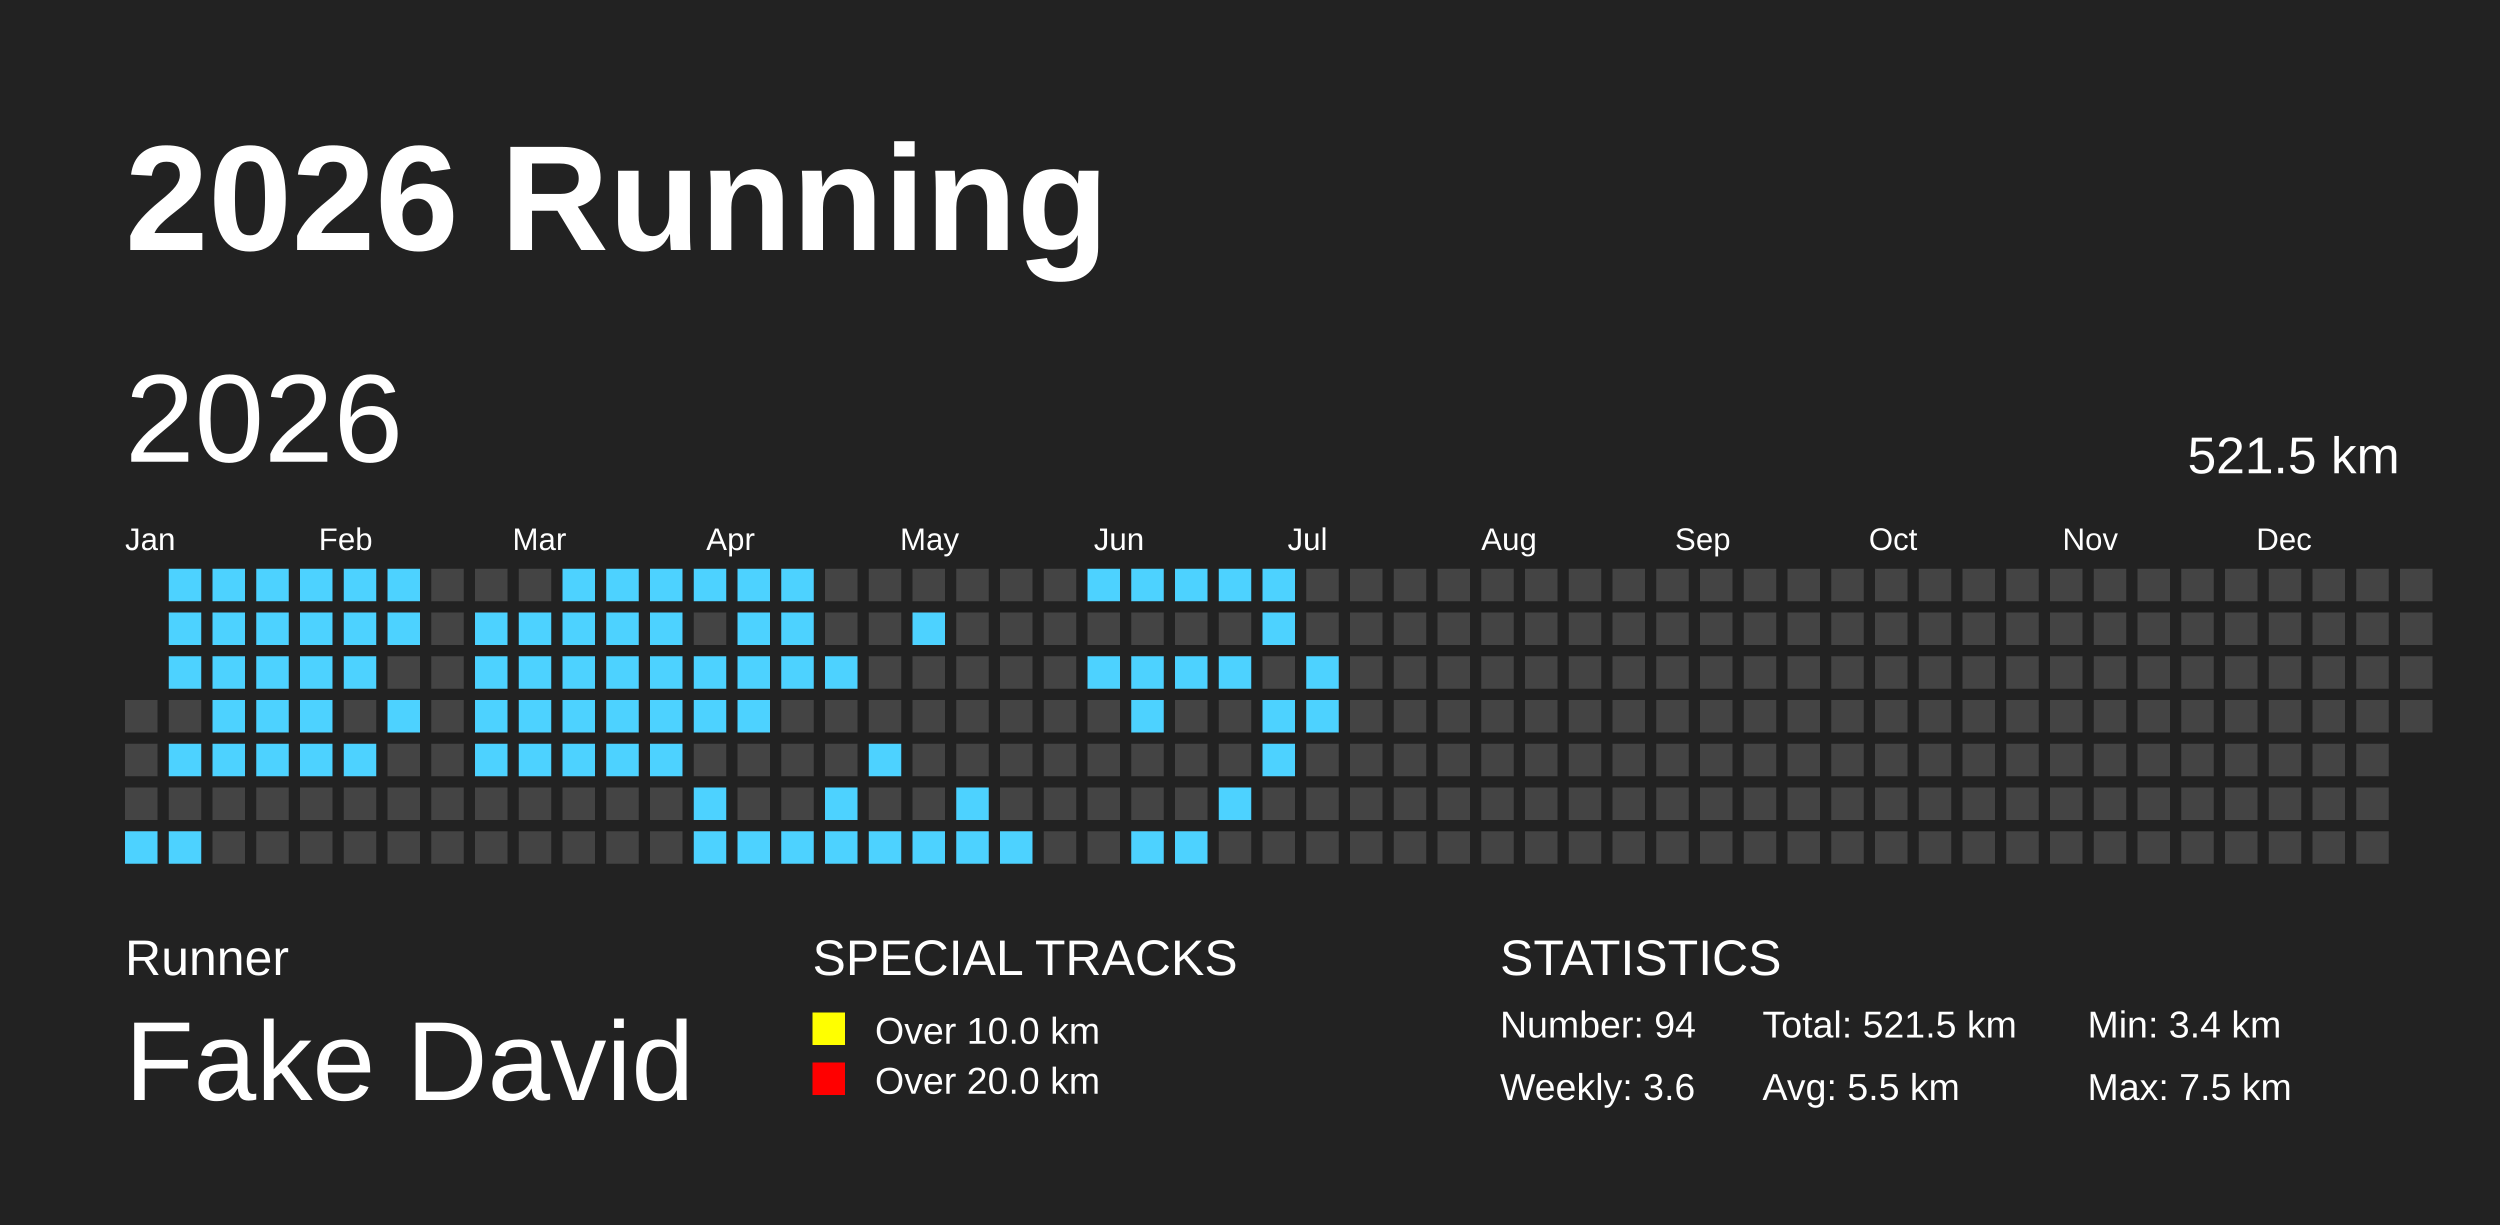
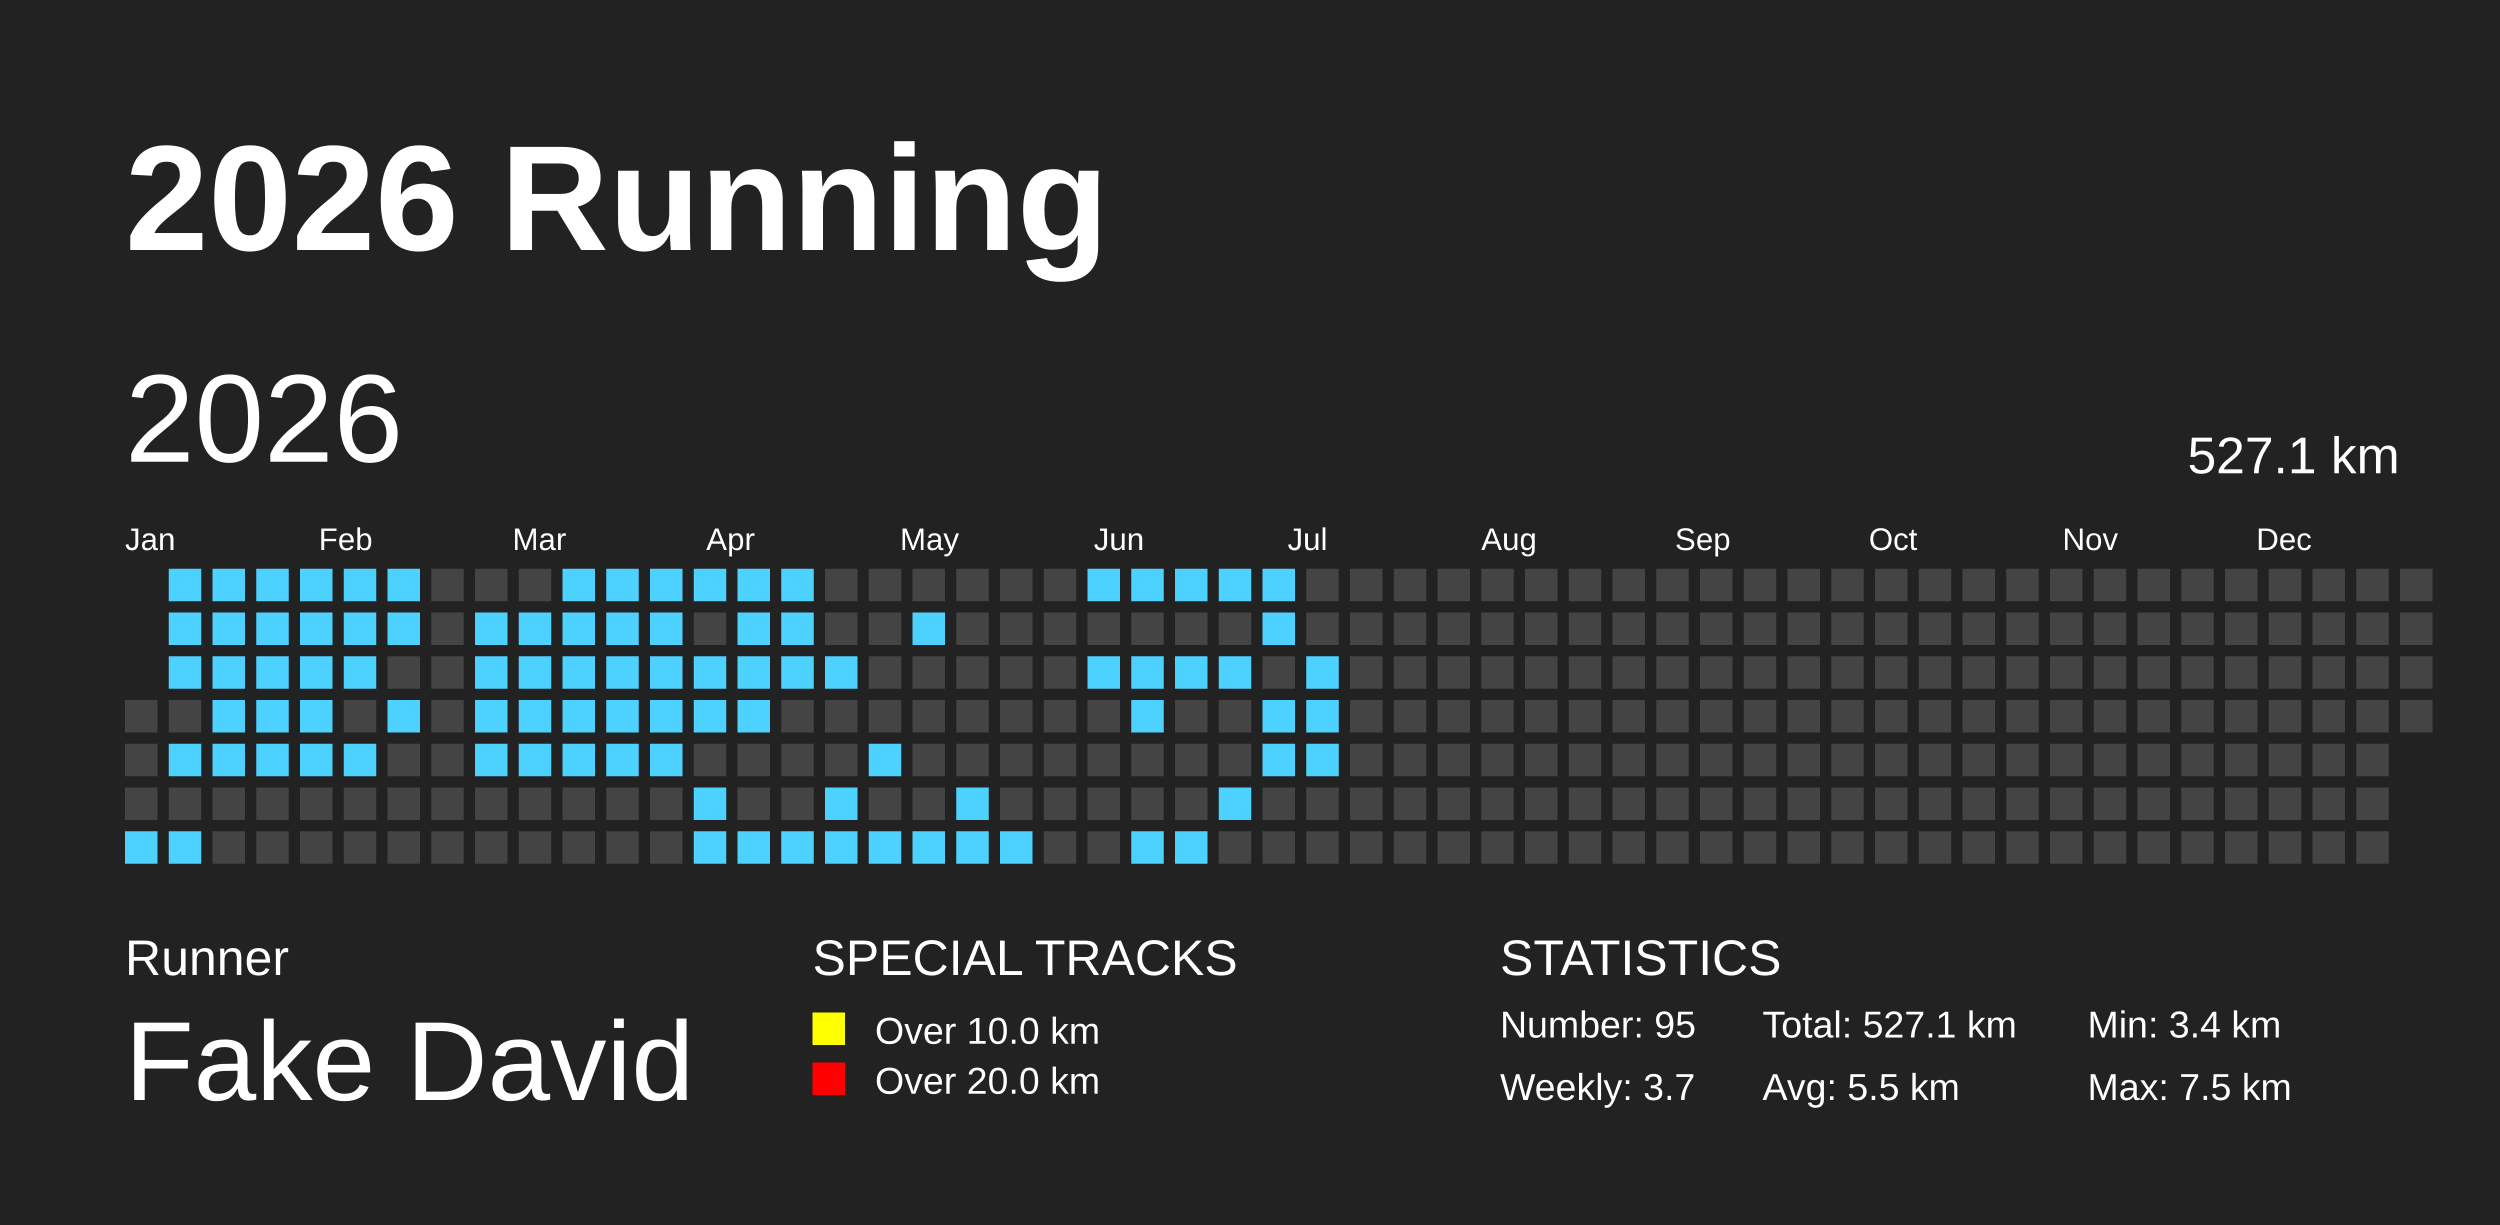
<svg xmlns="http://www.w3.org/2000/svg" baseProfile="full" height="98mm" version="1.1" viewBox="0,0,200,98" width="200mm">
  <defs />
  <rect fill="#222222" height="98" width="200" x="0" y="0" />
  <text fill="#FFFFFF" style="font-size:12px; font-family:Arial; font-weight:bold;" x="10" y="20">2026 Running</text>
  <text fill="#FFFFFF" style="font-size:4px; font-family:Arial" x="10" y="78">Runner</text>
  <text fill="#FFFFFF" style="font-size:9px; font-family:Arial" x="10" y="88">Fake David</text>
  <text fill="#FFFFFF" style="font-size:4px; font-family:Arial" x="65" y="78">SPECIAL TRACKS</text>
  <rect fill="yellow" height="2.6" width="2.6" x="65" y="81" />
  <text fill="#FFFFFF" style="font-size:3px; font-family:Arial" x="70" y="83.5">Over 10.0 km</text>
  <rect fill="red" height="2.6" width="2.6" x="65" y="85" />
  <text fill="#FFFFFF" style="font-size:3px; font-family:Arial" x="70" y="87.5">Over 20.0 km</text>
  <text fill="#FFFFFF" style="font-size:4px; font-family:Arial" x="120" y="78">STATISTICS</text>
-   <text fill="#FFFFFF" style="font-size:3px; font-family:Arial" x="120" y="83">Number: 94</text>
-   <text fill="#FFFFFF" style="font-size:3px; font-family:Arial" x="120" y="88">Weekly: 3.6</text>
-   <text fill="#FFFFFF" style="font-size:3px; font-family:Arial" x="141" y="83">Total: 521.5 km</text>
+   <text fill="#FFFFFF" style="font-size:3px; font-family:Arial" x="120" y="83">Number: 95</text>
+   <text fill="#FFFFFF" style="font-size:3px; font-family:Arial" x="120" y="88">Weekly: 3.7</text>
+   <text fill="#FFFFFF" style="font-size:3px; font-family:Arial" x="141" y="83">Total: 527.1 km</text>
  <text fill="#FFFFFF" style="font-size:3px; font-family:Arial" x="141" y="88">Avg: 5.5 km</text>
  <text fill="#FFFFFF" style="font-size:3px; font-family:Arial" x="167" y="83">Min: 3.4 km</text>
  <text fill="#FFFFFF" style="font-size:3px; font-family:Arial" x="167" y="88">Max: 7.5 km</text>
  <text dominant-baseline="hanging" fill="#FFFFFF" style="font-size:10.0px; font-family:Arial;" x="10" y="30">2026</text>
-   <text dominant-baseline="hanging" fill="#FFFFFF" style="font-size:4.125px; font-family:Arial;" x="175" y="35">521.5 km</text>
+   <text dominant-baseline="hanging" fill="#FFFFFF" style="font-size:4.125px; font-family:Arial;" x="175" y="35">527.1 km</text>
  <text fill="#FFFFFF" style="font-size:2.5px; font-family:Arial" x="10.0" y="44">Jan</text>
  <text fill="#FFFFFF" style="font-size:2.5px; font-family:Arial" x="25.5" y="44">Feb</text>
  <text fill="#FFFFFF" style="font-size:2.5px; font-family:Arial" x="41.0" y="44">Mar</text>
  <text fill="#FFFFFF" style="font-size:2.5px; font-family:Arial" x="56.5" y="44">Apr</text>
  <text fill="#FFFFFF" style="font-size:2.5px; font-family:Arial" x="72.0" y="44">May</text>
  <text fill="#FFFFFF" style="font-size:2.5px; font-family:Arial" x="87.5" y="44">Jun</text>
  <text fill="#FFFFFF" style="font-size:2.5px; font-family:Arial" x="103.0" y="44">Jul</text>
  <text fill="#FFFFFF" style="font-size:2.5px; font-family:Arial" x="118.5" y="44">Aug</text>
  <text fill="#FFFFFF" style="font-size:2.5px; font-family:Arial" x="134.0" y="44">Sep</text>
  <text fill="#FFFFFF" style="font-size:2.5px; font-family:Arial" x="149.5" y="44">Oct</text>
  <text fill="#FFFFFF" style="font-size:2.5px; font-family:Arial" x="165.0" y="44">Nov</text>
  <text fill="#FFFFFF" style="font-size:2.5px; font-family:Arial" x="180.5" y="44">Dec</text>
  <rect fill="#444444" height="2.6" width="2.6" x="10.0" y="56.0" />
  <rect fill="#444444" height="2.6" width="2.6" x="10.0" y="59.5" />
  <rect fill="#444444" height="2.6" width="2.6" x="10.0" y="63.0" />
  <rect fill="#4DD2FF" height="2.6" width="2.6" x="10.0" y="66.5" />
  <rect fill="#4DD2FF" height="2.6" width="2.6" x="13.5" y="45.5" />
  <rect fill="#4DD2FF" height="2.6" width="2.6" x="13.5" y="49.0" />
  <rect fill="#4DD2FF" height="2.6" width="2.6" x="13.5" y="52.5" />
  <rect fill="#444444" height="2.6" width="2.6" x="13.5" y="56.0" />
  <rect fill="#4DD2FF" height="2.6" width="2.6" x="13.5" y="59.5" />
  <rect fill="#444444" height="2.6" width="2.6" x="13.5" y="63.0" />
  <rect fill="#4DD2FF" height="2.6" width="2.6" x="13.5" y="66.5" />
  <rect fill="#4DD2FF" height="2.6" width="2.6" x="17.0" y="45.5" />
  <rect fill="#4DD2FF" height="2.6" width="2.6" x="17.0" y="49.0" />
  <rect fill="#4DD2FF" height="2.6" width="2.6" x="17.0" y="52.5" />
  <rect fill="#4DD2FF" height="2.6" width="2.6" x="17.0" y="56.0" />
  <rect fill="#4DD2FF" height="2.6" width="2.6" x="17.0" y="59.5" />
  <rect fill="#444444" height="2.6" width="2.6" x="17.0" y="63.0" />
  <rect fill="#444444" height="2.6" width="2.6" x="17.0" y="66.5" />
  <rect fill="#4DD2FF" height="2.6" width="2.6" x="20.5" y="45.5" />
  <rect fill="#4DD2FF" height="2.6" width="2.6" x="20.5" y="49.0" />
  <rect fill="#4DD2FF" height="2.6" width="2.6" x="20.5" y="52.5" />
  <rect fill="#4DD2FF" height="2.6" width="2.6" x="20.5" y="56.0" />
  <rect fill="#4DD2FF" height="2.6" width="2.6" x="20.5" y="59.5" />
  <rect fill="#444444" height="2.6" width="2.6" x="20.5" y="63.0" />
  <rect fill="#444444" height="2.6" width="2.6" x="20.5" y="66.5" />
  <rect fill="#4DD2FF" height="2.6" width="2.6" x="24.0" y="45.5" />
  <rect fill="#4DD2FF" height="2.6" width="2.6" x="24.0" y="49.0" />
  <rect fill="#4DD2FF" height="2.6" width="2.6" x="24.0" y="52.5" />
  <rect fill="#4DD2FF" height="2.6" width="2.6" x="24.0" y="56.0" />
  <rect fill="#4DD2FF" height="2.6" width="2.6" x="24.0" y="59.5" />
  <rect fill="#444444" height="2.6" width="2.6" x="24.0" y="63.0" />
  <rect fill="#444444" height="2.6" width="2.6" x="24.0" y="66.5" />
  <rect fill="#4DD2FF" height="2.6" width="2.6" x="27.5" y="45.5" />
  <rect fill="#4DD2FF" height="2.6" width="2.6" x="27.5" y="49.0" />
  <rect fill="#4DD2FF" height="2.6" width="2.6" x="27.5" y="52.5" />
  <rect fill="#444444" height="2.6" width="2.6" x="27.5" y="56.0" />
  <rect fill="#4DD2FF" height="2.6" width="2.6" x="27.5" y="59.5" />
  <rect fill="#444444" height="2.6" width="2.6" x="27.5" y="63.0" />
  <rect fill="#444444" height="2.6" width="2.6" x="27.5" y="66.5" />
  <rect fill="#4DD2FF" height="2.6" width="2.6" x="31.0" y="45.5" />
  <rect fill="#4DD2FF" height="2.6" width="2.6" x="31.0" y="49.0" />
  <rect fill="#444444" height="2.6" width="2.6" x="31.0" y="52.5" />
  <rect fill="#4DD2FF" height="2.6" width="2.6" x="31.0" y="56.0" />
  <rect fill="#444444" height="2.6" width="2.6" x="31.0" y="59.5" />
  <rect fill="#444444" height="2.6" width="2.6" x="31.0" y="63.0" />
  <rect fill="#444444" height="2.6" width="2.6" x="31.0" y="66.5" />
  <rect fill="#444444" height="2.6" width="2.6" x="34.5" y="45.5" />
  <rect fill="#444444" height="2.6" width="2.6" x="34.5" y="49.0" />
  <rect fill="#444444" height="2.6" width="2.6" x="34.5" y="52.5" />
  <rect fill="#444444" height="2.6" width="2.6" x="34.5" y="56.0" />
  <rect fill="#444444" height="2.6" width="2.6" x="34.5" y="59.5" />
  <rect fill="#444444" height="2.6" width="2.6" x="34.5" y="63.0" />
  <rect fill="#444444" height="2.6" width="2.6" x="34.5" y="66.5" />
  <rect fill="#444444" height="2.6" width="2.6" x="38.0" y="45.5" />
  <rect fill="#4DD2FF" height="2.6" width="2.6" x="38.0" y="49.0" />
  <rect fill="#4DD2FF" height="2.6" width="2.6" x="38.0" y="52.5" />
  <rect fill="#4DD2FF" height="2.6" width="2.6" x="38.0" y="56.0" />
  <rect fill="#4DD2FF" height="2.6" width="2.6" x="38.0" y="59.5" />
  <rect fill="#444444" height="2.6" width="2.6" x="38.0" y="63.0" />
  <rect fill="#444444" height="2.6" width="2.6" x="38.0" y="66.5" />
  <rect fill="#444444" height="2.6" width="2.6" x="41.5" y="45.5" />
  <rect fill="#4DD2FF" height="2.6" width="2.6" x="41.5" y="49.0" />
  <rect fill="#4DD2FF" height="2.6" width="2.6" x="41.5" y="52.5" />
  <rect fill="#4DD2FF" height="2.6" width="2.6" x="41.5" y="56.0" />
  <rect fill="#4DD2FF" height="2.6" width="2.6" x="41.5" y="59.5" />
  <rect fill="#444444" height="2.6" width="2.6" x="41.5" y="63.0" />
  <rect fill="#444444" height="2.6" width="2.6" x="41.5" y="66.5" />
  <rect fill="#4DD2FF" height="2.6" width="2.6" x="45.0" y="45.5" />
  <rect fill="#4DD2FF" height="2.6" width="2.6" x="45.0" y="49.0" />
  <rect fill="#4DD2FF" height="2.6" width="2.6" x="45.0" y="52.5" />
  <rect fill="#4DD2FF" height="2.6" width="2.6" x="45.0" y="56.0" />
  <rect fill="#4DD2FF" height="2.6" width="2.6" x="45.0" y="59.5" />
  <rect fill="#444444" height="2.6" width="2.6" x="45.0" y="63.0" />
  <rect fill="#444444" height="2.6" width="2.6" x="45.0" y="66.5" />
  <rect fill="#4DD2FF" height="2.6" width="2.6" x="48.5" y="45.5" />
  <rect fill="#4DD2FF" height="2.6" width="2.6" x="48.5" y="49.0" />
  <rect fill="#4DD2FF" height="2.6" width="2.6" x="48.5" y="52.5" />
  <rect fill="#4DD2FF" height="2.6" width="2.6" x="48.5" y="56.0" />
  <rect fill="#4DD2FF" height="2.6" width="2.6" x="48.5" y="59.5" />
  <rect fill="#444444" height="2.6" width="2.6" x="48.5" y="63.0" />
  <rect fill="#444444" height="2.6" width="2.6" x="48.5" y="66.5" />
  <rect fill="#4DD2FF" height="2.6" width="2.6" x="52.0" y="45.5" />
  <rect fill="#4DD2FF" height="2.6" width="2.6" x="52.0" y="49.0" />
  <rect fill="#4DD2FF" height="2.6" width="2.6" x="52.0" y="52.5" />
  <rect fill="#4DD2FF" height="2.6" width="2.6" x="52.0" y="56.0" />
  <rect fill="#4DD2FF" height="2.6" width="2.6" x="52.0" y="59.5" />
  <rect fill="#444444" height="2.6" width="2.6" x="52.0" y="63.0" />
  <rect fill="#444444" height="2.6" width="2.6" x="52.0" y="66.5" />
  <rect fill="#4DD2FF" height="2.6" width="2.6" x="55.5" y="45.5" />
  <rect fill="#444444" height="2.6" width="2.6" x="55.5" y="49.0" />
  <rect fill="#4DD2FF" height="2.6" width="2.6" x="55.5" y="52.5" />
  <rect fill="#4DD2FF" height="2.6" width="2.6" x="55.5" y="56.0" />
  <rect fill="#444444" height="2.6" width="2.6" x="55.5" y="59.5" />
  <rect fill="#4DD2FF" height="2.6" width="2.6" x="55.5" y="63.0" />
  <rect fill="#4DD2FF" height="2.6" width="2.6" x="55.5" y="66.5" />
  <rect fill="#4DD2FF" height="2.6" width="2.6" x="59.0" y="45.5" />
  <rect fill="#4DD2FF" height="2.6" width="2.6" x="59.0" y="49.0" />
  <rect fill="#4DD2FF" height="2.6" width="2.6" x="59.0" y="52.5" />
  <rect fill="#4DD2FF" height="2.6" width="2.6" x="59.0" y="56.0" />
  <rect fill="#444444" height="2.6" width="2.6" x="59.0" y="59.5" />
  <rect fill="#444444" height="2.6" width="2.6" x="59.0" y="63.0" />
  <rect fill="#4DD2FF" height="2.6" width="2.6" x="59.0" y="66.5" />
  <rect fill="#4DD2FF" height="2.6" width="2.6" x="62.5" y="45.5" />
  <rect fill="#4DD2FF" height="2.6" width="2.6" x="62.5" y="49.0" />
  <rect fill="#4DD2FF" height="2.6" width="2.6" x="62.5" y="52.5" />
  <rect fill="#444444" height="2.6" width="2.6" x="62.5" y="56.0" />
  <rect fill="#444444" height="2.6" width="2.6" x="62.5" y="59.5" />
  <rect fill="#444444" height="2.6" width="2.6" x="62.5" y="63.0" />
  <rect fill="#4DD2FF" height="2.6" width="2.6" x="62.5" y="66.5" />
  <rect fill="#444444" height="2.6" width="2.6" x="66.0" y="45.5" />
  <rect fill="#444444" height="2.6" width="2.6" x="66.0" y="49.0" />
  <rect fill="#4DD2FF" height="2.6" width="2.6" x="66.0" y="52.5" />
  <rect fill="#444444" height="2.6" width="2.6" x="66.0" y="56.0" />
  <rect fill="#444444" height="2.6" width="2.6" x="66.0" y="59.5" />
  <rect fill="#4DD2FF" height="2.6" width="2.6" x="66.0" y="63.0" />
  <rect fill="#4DD2FF" height="2.6" width="2.6" x="66.0" y="66.5" />
  <rect fill="#444444" height="2.6" width="2.6" x="69.5" y="45.5" />
  <rect fill="#444444" height="2.6" width="2.6" x="69.5" y="49.0" />
  <rect fill="#444444" height="2.6" width="2.6" x="69.5" y="52.5" />
  <rect fill="#444444" height="2.6" width="2.6" x="69.5" y="56.0" />
  <rect fill="#4DD2FF" height="2.6" width="2.6" x="69.5" y="59.5" />
  <rect fill="#444444" height="2.6" width="2.6" x="69.5" y="63.0" />
  <rect fill="#4DD2FF" height="2.6" width="2.6" x="69.5" y="66.5" />
  <rect fill="#444444" height="2.6" width="2.6" x="73.0" y="45.5" />
  <rect fill="#4DD2FF" height="2.6" width="2.6" x="73.0" y="49.0" />
  <rect fill="#444444" height="2.6" width="2.6" x="73.0" y="52.5" />
  <rect fill="#444444" height="2.6" width="2.6" x="73.0" y="56.0" />
  <rect fill="#444444" height="2.6" width="2.6" x="73.0" y="59.5" />
  <rect fill="#444444" height="2.6" width="2.6" x="73.0" y="63.0" />
  <rect fill="#4DD2FF" height="2.6" width="2.6" x="73.0" y="66.5" />
  <rect fill="#444444" height="2.6" width="2.6" x="76.5" y="45.5" />
  <rect fill="#444444" height="2.6" width="2.6" x="76.5" y="49.0" />
  <rect fill="#444444" height="2.6" width="2.6" x="76.5" y="52.5" />
  <rect fill="#444444" height="2.6" width="2.6" x="76.5" y="56.0" />
  <rect fill="#444444" height="2.6" width="2.6" x="76.5" y="59.5" />
  <rect fill="#4DD2FF" height="2.6" width="2.6" x="76.5" y="63.0" />
  <rect fill="#4DD2FF" height="2.6" width="2.6" x="76.5" y="66.5" />
  <rect fill="#444444" height="2.6" width="2.6" x="80.0" y="45.5" />
  <rect fill="#444444" height="2.6" width="2.6" x="80.0" y="49.0" />
  <rect fill="#444444" height="2.6" width="2.6" x="80.0" y="52.5" />
  <rect fill="#444444" height="2.6" width="2.6" x="80.0" y="56.0" />
  <rect fill="#444444" height="2.6" width="2.6" x="80.0" y="59.5" />
  <rect fill="#444444" height="2.6" width="2.6" x="80.0" y="63.0" />
  <rect fill="#4DD2FF" height="2.6" width="2.6" x="80.0" y="66.5" />
  <rect fill="#444444" height="2.6" width="2.6" x="83.5" y="45.5" />
  <rect fill="#444444" height="2.6" width="2.6" x="83.5" y="49.0" />
  <rect fill="#444444" height="2.6" width="2.6" x="83.5" y="52.5" />
  <rect fill="#444444" height="2.6" width="2.6" x="83.5" y="56.0" />
  <rect fill="#444444" height="2.6" width="2.6" x="83.5" y="59.5" />
  <rect fill="#444444" height="2.6" width="2.6" x="83.5" y="63.0" />
  <rect fill="#444444" height="2.6" width="2.6" x="83.5" y="66.5" />
  <rect fill="#4DD2FF" height="2.6" width="2.6" x="87.0" y="45.5" />
  <rect fill="#444444" height="2.6" width="2.6" x="87.0" y="49.0" />
  <rect fill="#4DD2FF" height="2.6" width="2.6" x="87.0" y="52.5" />
  <rect fill="#444444" height="2.6" width="2.6" x="87.0" y="56.0" />
  <rect fill="#444444" height="2.6" width="2.6" x="87.0" y="59.5" />
  <rect fill="#444444" height="2.6" width="2.6" x="87.0" y="63.0" />
  <rect fill="#444444" height="2.6" width="2.6" x="87.0" y="66.5" />
  <rect fill="#4DD2FF" height="2.6" width="2.6" x="90.5" y="45.5" />
  <rect fill="#444444" height="2.6" width="2.6" x="90.5" y="49.0" />
  <rect fill="#4DD2FF" height="2.6" width="2.6" x="90.5" y="52.5" />
  <rect fill="#4DD2FF" height="2.6" width="2.6" x="90.5" y="56.0" />
  <rect fill="#444444" height="2.6" width="2.6" x="90.5" y="59.5" />
  <rect fill="#444444" height="2.6" width="2.6" x="90.5" y="63.0" />
  <rect fill="#4DD2FF" height="2.6" width="2.6" x="90.5" y="66.5" />
  <rect fill="#4DD2FF" height="2.6" width="2.6" x="94.0" y="45.5" />
  <rect fill="#444444" height="2.6" width="2.6" x="94.0" y="49.0" />
  <rect fill="#4DD2FF" height="2.6" width="2.6" x="94.0" y="52.5" />
  <rect fill="#444444" height="2.6" width="2.6" x="94.0" y="56.0" />
  <rect fill="#444444" height="2.6" width="2.6" x="94.0" y="59.5" />
  <rect fill="#444444" height="2.6" width="2.6" x="94.0" y="63.0" />
  <rect fill="#4DD2FF" height="2.6" width="2.6" x="94.0" y="66.5" />
  <rect fill="#4DD2FF" height="2.6" width="2.6" x="97.5" y="45.5" />
  <rect fill="#444444" height="2.6" width="2.6" x="97.5" y="49.0" />
  <rect fill="#4DD2FF" height="2.6" width="2.6" x="97.5" y="52.5" />
  <rect fill="#444444" height="2.6" width="2.6" x="97.5" y="56.0" />
  <rect fill="#444444" height="2.6" width="2.6" x="97.5" y="59.5" />
  <rect fill="#4DD2FF" height="2.6" width="2.6" x="97.5" y="63.0" />
  <rect fill="#444444" height="2.6" width="2.6" x="97.5" y="66.5" />
  <rect fill="#4DD2FF" height="2.6" width="2.6" x="101.0" y="45.5" />
  <rect fill="#4DD2FF" height="2.6" width="2.6" x="101.0" y="49.0" />
  <rect fill="#444444" height="2.6" width="2.6" x="101.0" y="52.5" />
  <rect fill="#4DD2FF" height="2.6" width="2.6" x="101.0" y="56.0" />
  <rect fill="#4DD2FF" height="2.6" width="2.6" x="101.0" y="59.5" />
  <rect fill="#444444" height="2.6" width="2.6" x="101.0" y="63.0" />
  <rect fill="#444444" height="2.6" width="2.6" x="101.0" y="66.5" />
  <rect fill="#444444" height="2.6" width="2.6" x="104.5" y="45.5" />
  <rect fill="#444444" height="2.6" width="2.6" x="104.5" y="49.0" />
  <rect fill="#4DD2FF" height="2.6" width="2.6" x="104.5" y="52.5" />
  <rect fill="#4DD2FF" height="2.6" width="2.6" x="104.5" y="56.0" />
-   <rect fill="#444444" height="2.6" width="2.6" x="104.5" y="59.5" />
+   <rect fill="#4DD2FF" height="2.6" width="2.6" x="104.5" y="59.5" />
  <rect fill="#444444" height="2.6" width="2.6" x="104.5" y="63.0" />
  <rect fill="#444444" height="2.6" width="2.6" x="104.5" y="66.5" />
  <rect fill="#444444" height="2.6" width="2.6" x="108.0" y="45.5" />
  <rect fill="#444444" height="2.6" width="2.6" x="108.0" y="49.0" />
  <rect fill="#444444" height="2.6" width="2.6" x="108.0" y="52.5" />
  <rect fill="#444444" height="2.6" width="2.6" x="108.0" y="56.0" />
  <rect fill="#444444" height="2.6" width="2.6" x="108.0" y="59.5" />
  <rect fill="#444444" height="2.6" width="2.6" x="108.0" y="63.0" />
  <rect fill="#444444" height="2.6" width="2.6" x="108.0" y="66.5" />
  <rect fill="#444444" height="2.6" width="2.6" x="111.5" y="45.5" />
  <rect fill="#444444" height="2.6" width="2.6" x="111.5" y="49.0" />
  <rect fill="#444444" height="2.6" width="2.6" x="111.5" y="52.5" />
  <rect fill="#444444" height="2.6" width="2.6" x="111.5" y="56.0" />
  <rect fill="#444444" height="2.6" width="2.6" x="111.5" y="59.5" />
  <rect fill="#444444" height="2.6" width="2.6" x="111.5" y="63.0" />
  <rect fill="#444444" height="2.6" width="2.6" x="111.5" y="66.5" />
  <rect fill="#444444" height="2.6" width="2.6" x="115.0" y="45.5" />
  <rect fill="#444444" height="2.6" width="2.6" x="115.0" y="49.0" />
  <rect fill="#444444" height="2.6" width="2.6" x="115.0" y="52.5" />
  <rect fill="#444444" height="2.6" width="2.6" x="115.0" y="56.0" />
  <rect fill="#444444" height="2.6" width="2.6" x="115.0" y="59.5" />
  <rect fill="#444444" height="2.6" width="2.6" x="115.0" y="63.0" />
  <rect fill="#444444" height="2.6" width="2.6" x="115.0" y="66.5" />
  <rect fill="#444444" height="2.6" width="2.6" x="118.5" y="45.5" />
  <rect fill="#444444" height="2.6" width="2.6" x="118.5" y="49.0" />
  <rect fill="#444444" height="2.6" width="2.6" x="118.5" y="52.5" />
  <rect fill="#444444" height="2.6" width="2.6" x="118.5" y="56.0" />
  <rect fill="#444444" height="2.6" width="2.6" x="118.5" y="59.5" />
  <rect fill="#444444" height="2.6" width="2.6" x="118.5" y="63.0" />
  <rect fill="#444444" height="2.6" width="2.6" x="118.5" y="66.5" />
  <rect fill="#444444" height="2.6" width="2.6" x="122.0" y="45.5" />
  <rect fill="#444444" height="2.6" width="2.6" x="122.0" y="49.0" />
  <rect fill="#444444" height="2.6" width="2.6" x="122.0" y="52.5" />
  <rect fill="#444444" height="2.6" width="2.6" x="122.0" y="56.0" />
  <rect fill="#444444" height="2.6" width="2.6" x="122.0" y="59.5" />
  <rect fill="#444444" height="2.6" width="2.6" x="122.0" y="63.0" />
  <rect fill="#444444" height="2.6" width="2.6" x="122.0" y="66.5" />
  <rect fill="#444444" height="2.6" width="2.6" x="125.5" y="45.5" />
  <rect fill="#444444" height="2.6" width="2.6" x="125.5" y="49.0" />
  <rect fill="#444444" height="2.6" width="2.6" x="125.5" y="52.5" />
  <rect fill="#444444" height="2.6" width="2.6" x="125.5" y="56.0" />
  <rect fill="#444444" height="2.6" width="2.6" x="125.5" y="59.5" />
  <rect fill="#444444" height="2.6" width="2.6" x="125.5" y="63.0" />
  <rect fill="#444444" height="2.6" width="2.6" x="125.5" y="66.5" />
  <rect fill="#444444" height="2.6" width="2.6" x="129.0" y="45.5" />
  <rect fill="#444444" height="2.6" width="2.6" x="129.0" y="49.0" />
  <rect fill="#444444" height="2.6" width="2.6" x="129.0" y="52.5" />
  <rect fill="#444444" height="2.6" width="2.6" x="129.0" y="56.0" />
  <rect fill="#444444" height="2.6" width="2.6" x="129.0" y="59.5" />
  <rect fill="#444444" height="2.6" width="2.6" x="129.0" y="63.0" />
  <rect fill="#444444" height="2.6" width="2.6" x="129.0" y="66.5" />
  <rect fill="#444444" height="2.6" width="2.6" x="132.5" y="45.5" />
  <rect fill="#444444" height="2.6" width="2.6" x="132.5" y="49.0" />
  <rect fill="#444444" height="2.6" width="2.6" x="132.5" y="52.5" />
  <rect fill="#444444" height="2.6" width="2.6" x="132.5" y="56.0" />
  <rect fill="#444444" height="2.6" width="2.6" x="132.5" y="59.5" />
  <rect fill="#444444" height="2.6" width="2.6" x="132.5" y="63.0" />
  <rect fill="#444444" height="2.6" width="2.6" x="132.5" y="66.5" />
  <rect fill="#444444" height="2.6" width="2.6" x="136.0" y="45.5" />
  <rect fill="#444444" height="2.6" width="2.6" x="136.0" y="49.0" />
  <rect fill="#444444" height="2.6" width="2.6" x="136.0" y="52.5" />
  <rect fill="#444444" height="2.6" width="2.6" x="136.0" y="56.0" />
  <rect fill="#444444" height="2.6" width="2.6" x="136.0" y="59.5" />
  <rect fill="#444444" height="2.6" width="2.6" x="136.0" y="63.0" />
  <rect fill="#444444" height="2.6" width="2.6" x="136.0" y="66.5" />
  <rect fill="#444444" height="2.6" width="2.6" x="139.5" y="45.5" />
  <rect fill="#444444" height="2.6" width="2.6" x="139.5" y="49.0" />
  <rect fill="#444444" height="2.6" width="2.6" x="139.5" y="52.5" />
  <rect fill="#444444" height="2.6" width="2.6" x="139.5" y="56.0" />
  <rect fill="#444444" height="2.6" width="2.6" x="139.5" y="59.5" />
  <rect fill="#444444" height="2.6" width="2.6" x="139.5" y="63.0" />
  <rect fill="#444444" height="2.6" width="2.6" x="139.5" y="66.5" />
  <rect fill="#444444" height="2.6" width="2.6" x="143.0" y="45.5" />
  <rect fill="#444444" height="2.6" width="2.6" x="143.0" y="49.0" />
  <rect fill="#444444" height="2.6" width="2.6" x="143.0" y="52.5" />
  <rect fill="#444444" height="2.6" width="2.6" x="143.0" y="56.0" />
  <rect fill="#444444" height="2.6" width="2.6" x="143.0" y="59.5" />
  <rect fill="#444444" height="2.6" width="2.6" x="143.0" y="63.0" />
  <rect fill="#444444" height="2.6" width="2.6" x="143.0" y="66.5" />
  <rect fill="#444444" height="2.6" width="2.6" x="146.5" y="45.5" />
  <rect fill="#444444" height="2.6" width="2.6" x="146.5" y="49.0" />
  <rect fill="#444444" height="2.6" width="2.6" x="146.5" y="52.5" />
  <rect fill="#444444" height="2.6" width="2.6" x="146.5" y="56.0" />
  <rect fill="#444444" height="2.6" width="2.6" x="146.5" y="59.5" />
  <rect fill="#444444" height="2.6" width="2.6" x="146.5" y="63.0" />
  <rect fill="#444444" height="2.6" width="2.6" x="146.5" y="66.5" />
  <rect fill="#444444" height="2.6" width="2.6" x="150.0" y="45.5" />
  <rect fill="#444444" height="2.6" width="2.6" x="150.0" y="49.0" />
  <rect fill="#444444" height="2.6" width="2.6" x="150.0" y="52.5" />
  <rect fill="#444444" height="2.6" width="2.6" x="150.0" y="56.0" />
  <rect fill="#444444" height="2.6" width="2.6" x="150.0" y="59.5" />
  <rect fill="#444444" height="2.6" width="2.6" x="150.0" y="63.0" />
  <rect fill="#444444" height="2.6" width="2.6" x="150.0" y="66.5" />
  <rect fill="#444444" height="2.6" width="2.6" x="153.5" y="45.5" />
  <rect fill="#444444" height="2.6" width="2.6" x="153.5" y="49.0" />
  <rect fill="#444444" height="2.6" width="2.6" x="153.5" y="52.5" />
  <rect fill="#444444" height="2.6" width="2.6" x="153.5" y="56.0" />
  <rect fill="#444444" height="2.6" width="2.6" x="153.5" y="59.5" />
  <rect fill="#444444" height="2.6" width="2.6" x="153.5" y="63.0" />
  <rect fill="#444444" height="2.6" width="2.6" x="153.5" y="66.5" />
  <rect fill="#444444" height="2.6" width="2.6" x="157.0" y="45.5" />
  <rect fill="#444444" height="2.6" width="2.6" x="157.0" y="49.0" />
  <rect fill="#444444" height="2.6" width="2.6" x="157.0" y="52.5" />
  <rect fill="#444444" height="2.6" width="2.6" x="157.0" y="56.0" />
  <rect fill="#444444" height="2.6" width="2.6" x="157.0" y="59.5" />
  <rect fill="#444444" height="2.6" width="2.6" x="157.0" y="63.0" />
  <rect fill="#444444" height="2.6" width="2.6" x="157.0" y="66.5" />
  <rect fill="#444444" height="2.6" width="2.6" x="160.5" y="45.5" />
  <rect fill="#444444" height="2.6" width="2.6" x="160.5" y="49.0" />
  <rect fill="#444444" height="2.6" width="2.6" x="160.5" y="52.5" />
  <rect fill="#444444" height="2.6" width="2.6" x="160.5" y="56.0" />
  <rect fill="#444444" height="2.6" width="2.6" x="160.5" y="59.5" />
  <rect fill="#444444" height="2.6" width="2.6" x="160.5" y="63.0" />
  <rect fill="#444444" height="2.6" width="2.6" x="160.5" y="66.5" />
  <rect fill="#444444" height="2.6" width="2.6" x="164.0" y="45.5" />
  <rect fill="#444444" height="2.6" width="2.6" x="164.0" y="49.0" />
  <rect fill="#444444" height="2.6" width="2.6" x="164.0" y="52.5" />
  <rect fill="#444444" height="2.6" width="2.6" x="164.0" y="56.0" />
  <rect fill="#444444" height="2.6" width="2.6" x="164.0" y="59.5" />
  <rect fill="#444444" height="2.6" width="2.6" x="164.0" y="63.0" />
  <rect fill="#444444" height="2.6" width="2.6" x="164.0" y="66.5" />
  <rect fill="#444444" height="2.6" width="2.6" x="167.5" y="45.5" />
  <rect fill="#444444" height="2.6" width="2.6" x="167.5" y="49.0" />
  <rect fill="#444444" height="2.6" width="2.6" x="167.5" y="52.5" />
  <rect fill="#444444" height="2.6" width="2.6" x="167.5" y="56.0" />
  <rect fill="#444444" height="2.6" width="2.6" x="167.5" y="59.5" />
  <rect fill="#444444" height="2.6" width="2.6" x="167.5" y="63.0" />
  <rect fill="#444444" height="2.6" width="2.6" x="167.5" y="66.5" />
  <rect fill="#444444" height="2.6" width="2.6" x="171.0" y="45.5" />
  <rect fill="#444444" height="2.6" width="2.6" x="171.0" y="49.0" />
  <rect fill="#444444" height="2.6" width="2.6" x="171.0" y="52.5" />
  <rect fill="#444444" height="2.6" width="2.6" x="171.0" y="56.0" />
  <rect fill="#444444" height="2.6" width="2.6" x="171.0" y="59.5" />
  <rect fill="#444444" height="2.6" width="2.6" x="171.0" y="63.0" />
  <rect fill="#444444" height="2.6" width="2.6" x="171.0" y="66.5" />
  <rect fill="#444444" height="2.6" width="2.6" x="174.5" y="45.5" />
  <rect fill="#444444" height="2.6" width="2.6" x="174.5" y="49.0" />
  <rect fill="#444444" height="2.6" width="2.6" x="174.5" y="52.5" />
  <rect fill="#444444" height="2.6" width="2.6" x="174.5" y="56.0" />
  <rect fill="#444444" height="2.6" width="2.6" x="174.5" y="59.5" />
  <rect fill="#444444" height="2.6" width="2.6" x="174.5" y="63.0" />
  <rect fill="#444444" height="2.6" width="2.6" x="174.5" y="66.5" />
  <rect fill="#444444" height="2.6" width="2.6" x="178.0" y="45.5" />
  <rect fill="#444444" height="2.6" width="2.6" x="178.0" y="49.0" />
  <rect fill="#444444" height="2.6" width="2.6" x="178.0" y="52.5" />
  <rect fill="#444444" height="2.6" width="2.6" x="178.0" y="56.0" />
  <rect fill="#444444" height="2.6" width="2.6" x="178.0" y="59.5" />
  <rect fill="#444444" height="2.6" width="2.6" x="178.0" y="63.0" />
  <rect fill="#444444" height="2.6" width="2.6" x="178.0" y="66.5" />
  <rect fill="#444444" height="2.6" width="2.6" x="181.5" y="45.5" />
  <rect fill="#444444" height="2.6" width="2.6" x="181.5" y="49.0" />
  <rect fill="#444444" height="2.6" width="2.6" x="181.5" y="52.5" />
  <rect fill="#444444" height="2.6" width="2.6" x="181.5" y="56.0" />
  <rect fill="#444444" height="2.6" width="2.6" x="181.5" y="59.5" />
  <rect fill="#444444" height="2.6" width="2.6" x="181.5" y="63.0" />
  <rect fill="#444444" height="2.6" width="2.6" x="181.5" y="66.5" />
  <rect fill="#444444" height="2.6" width="2.6" x="185.0" y="45.5" />
  <rect fill="#444444" height="2.6" width="2.6" x="185.0" y="49.0" />
  <rect fill="#444444" height="2.6" width="2.6" x="185.0" y="52.5" />
  <rect fill="#444444" height="2.6" width="2.6" x="185.0" y="56.0" />
  <rect fill="#444444" height="2.6" width="2.6" x="185.0" y="59.5" />
  <rect fill="#444444" height="2.6" width="2.6" x="185.0" y="63.0" />
  <rect fill="#444444" height="2.6" width="2.6" x="185.0" y="66.5" />
  <rect fill="#444444" height="2.6" width="2.6" x="188.5" y="45.5" />
  <rect fill="#444444" height="2.6" width="2.6" x="188.5" y="49.0" />
  <rect fill="#444444" height="2.6" width="2.6" x="188.5" y="52.5" />
  <rect fill="#444444" height="2.6" width="2.6" x="188.5" y="56.0" />
  <rect fill="#444444" height="2.6" width="2.6" x="188.5" y="59.5" />
  <rect fill="#444444" height="2.6" width="2.6" x="188.5" y="63.0" />
  <rect fill="#444444" height="2.6" width="2.6" x="188.5" y="66.5" />
  <rect fill="#444444" height="2.6" width="2.6" x="192.0" y="45.5" />
  <rect fill="#444444" height="2.6" width="2.6" x="192.0" y="49.0" />
  <rect fill="#444444" height="2.6" width="2.6" x="192.0" y="52.5" />
  <rect fill="#444444" height="2.6" width="2.6" x="192.0" y="56.0" />
</svg>
